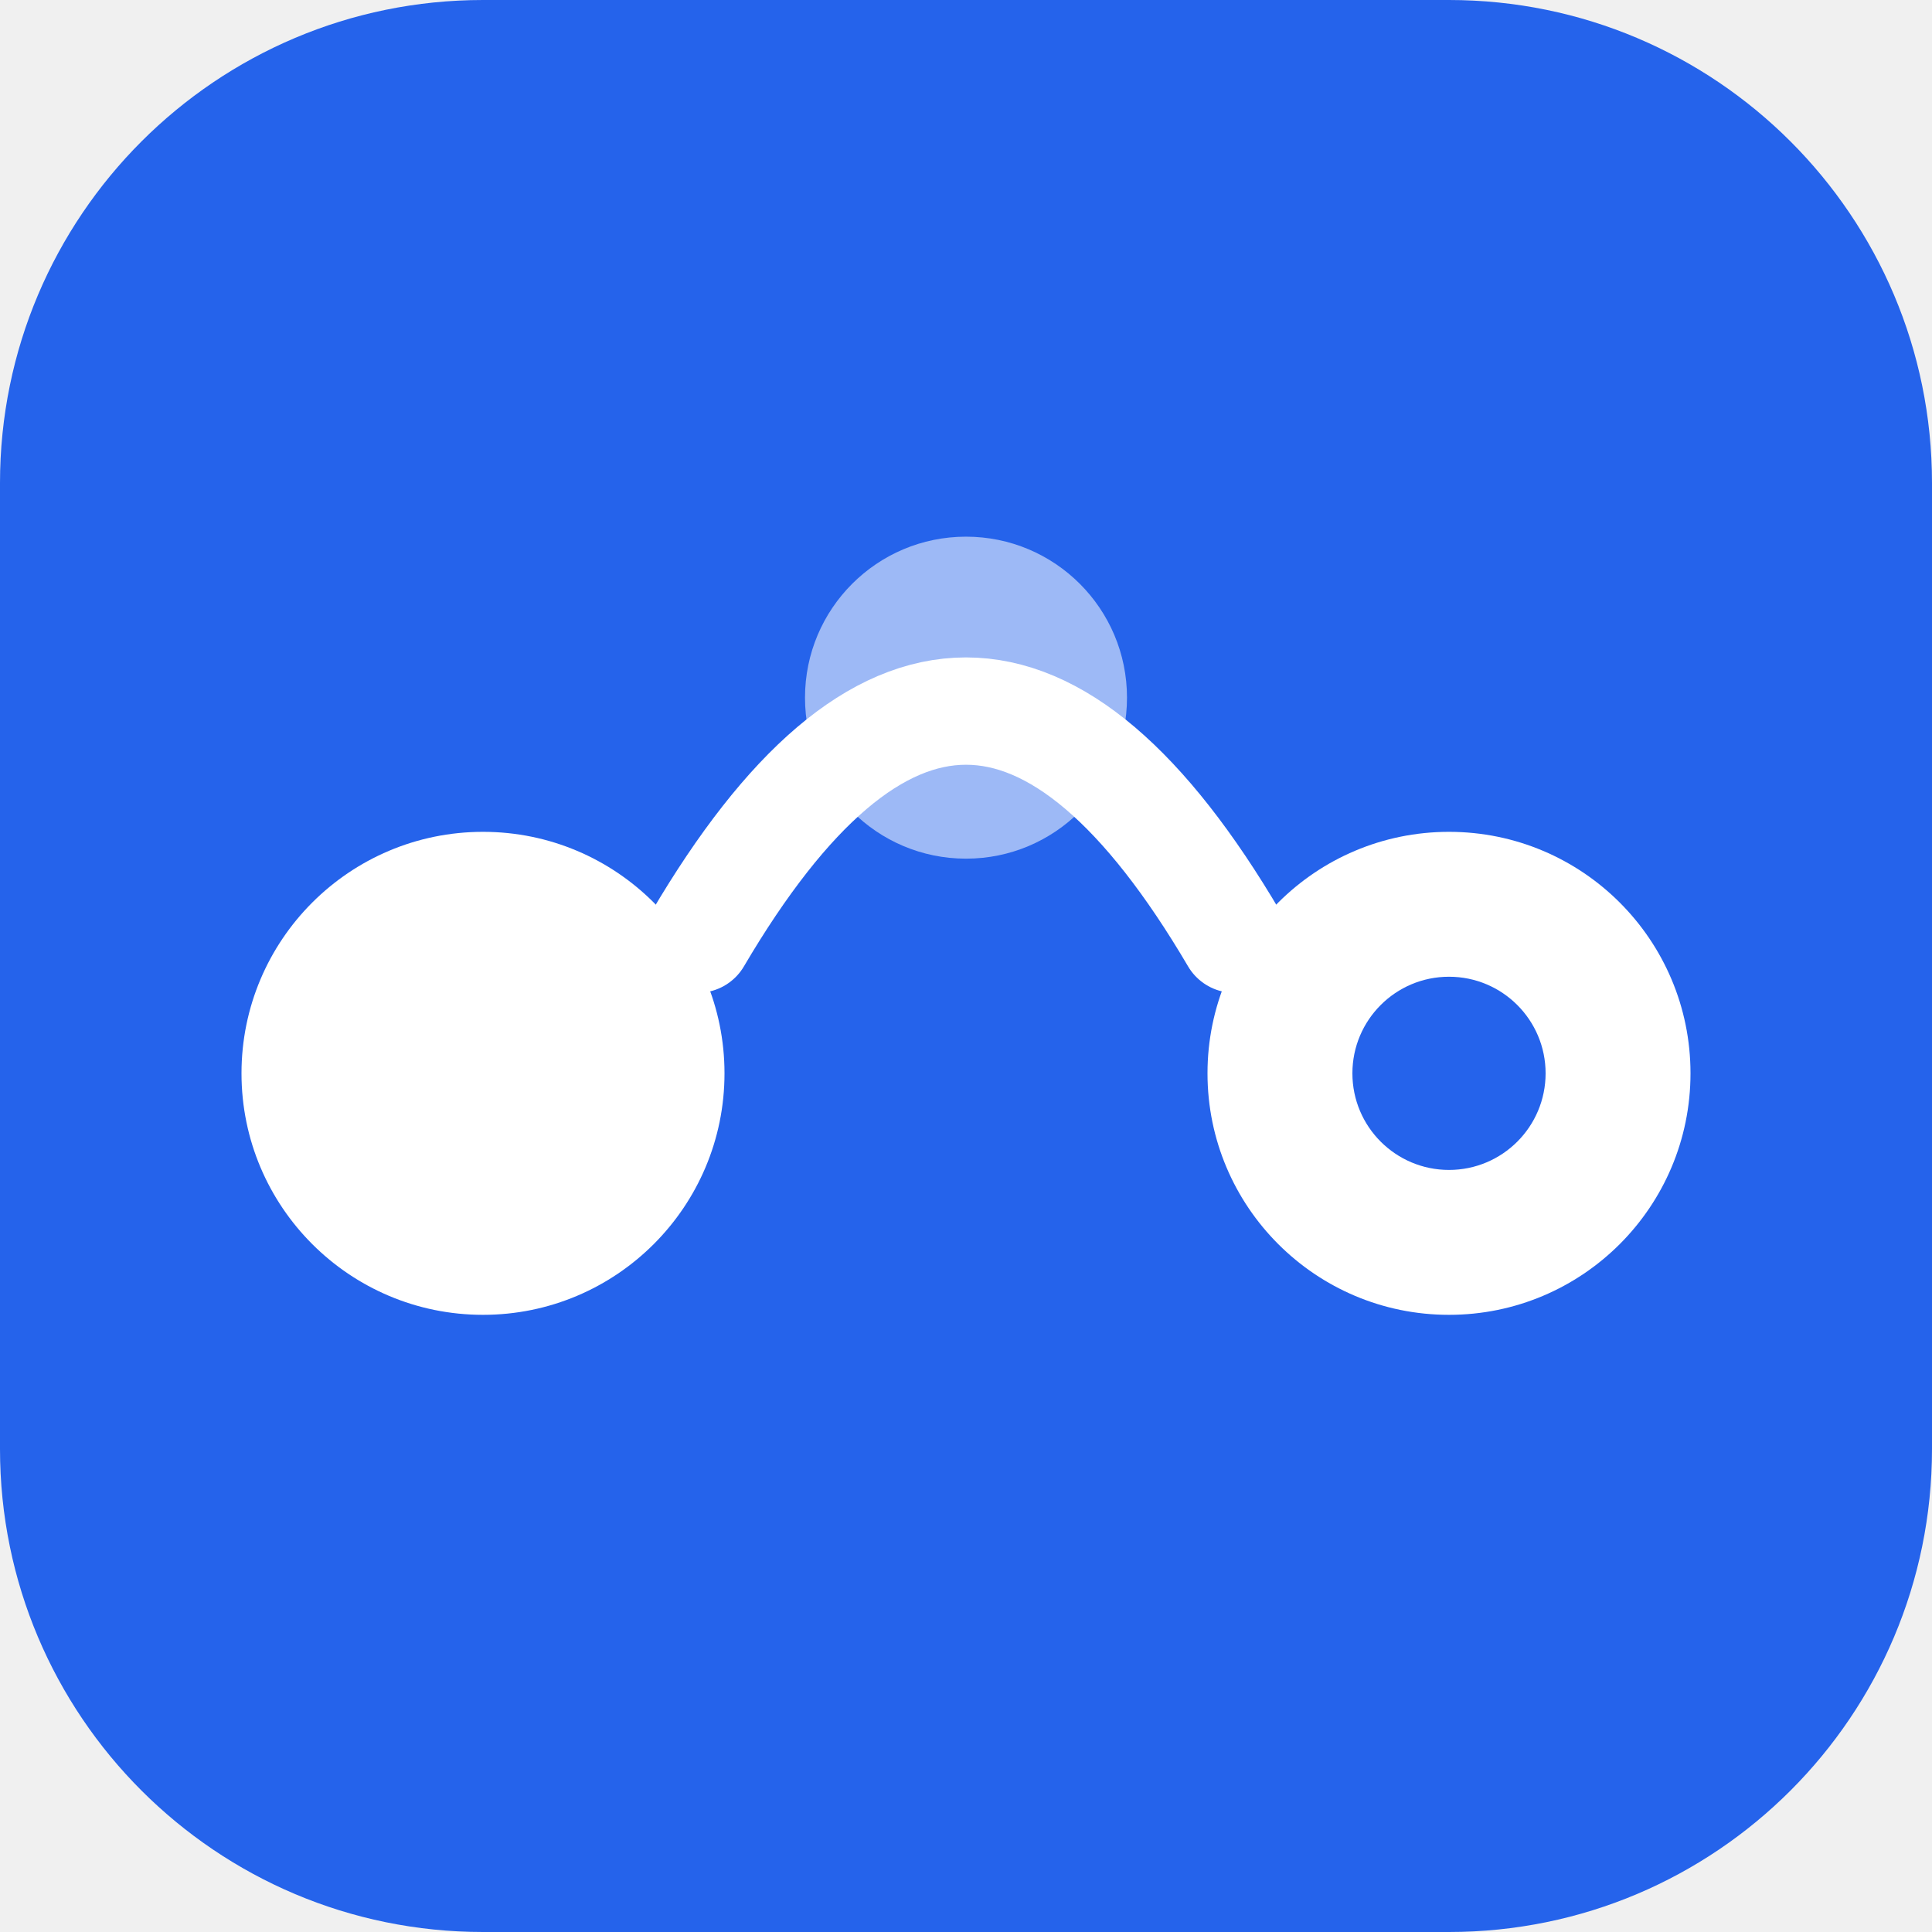
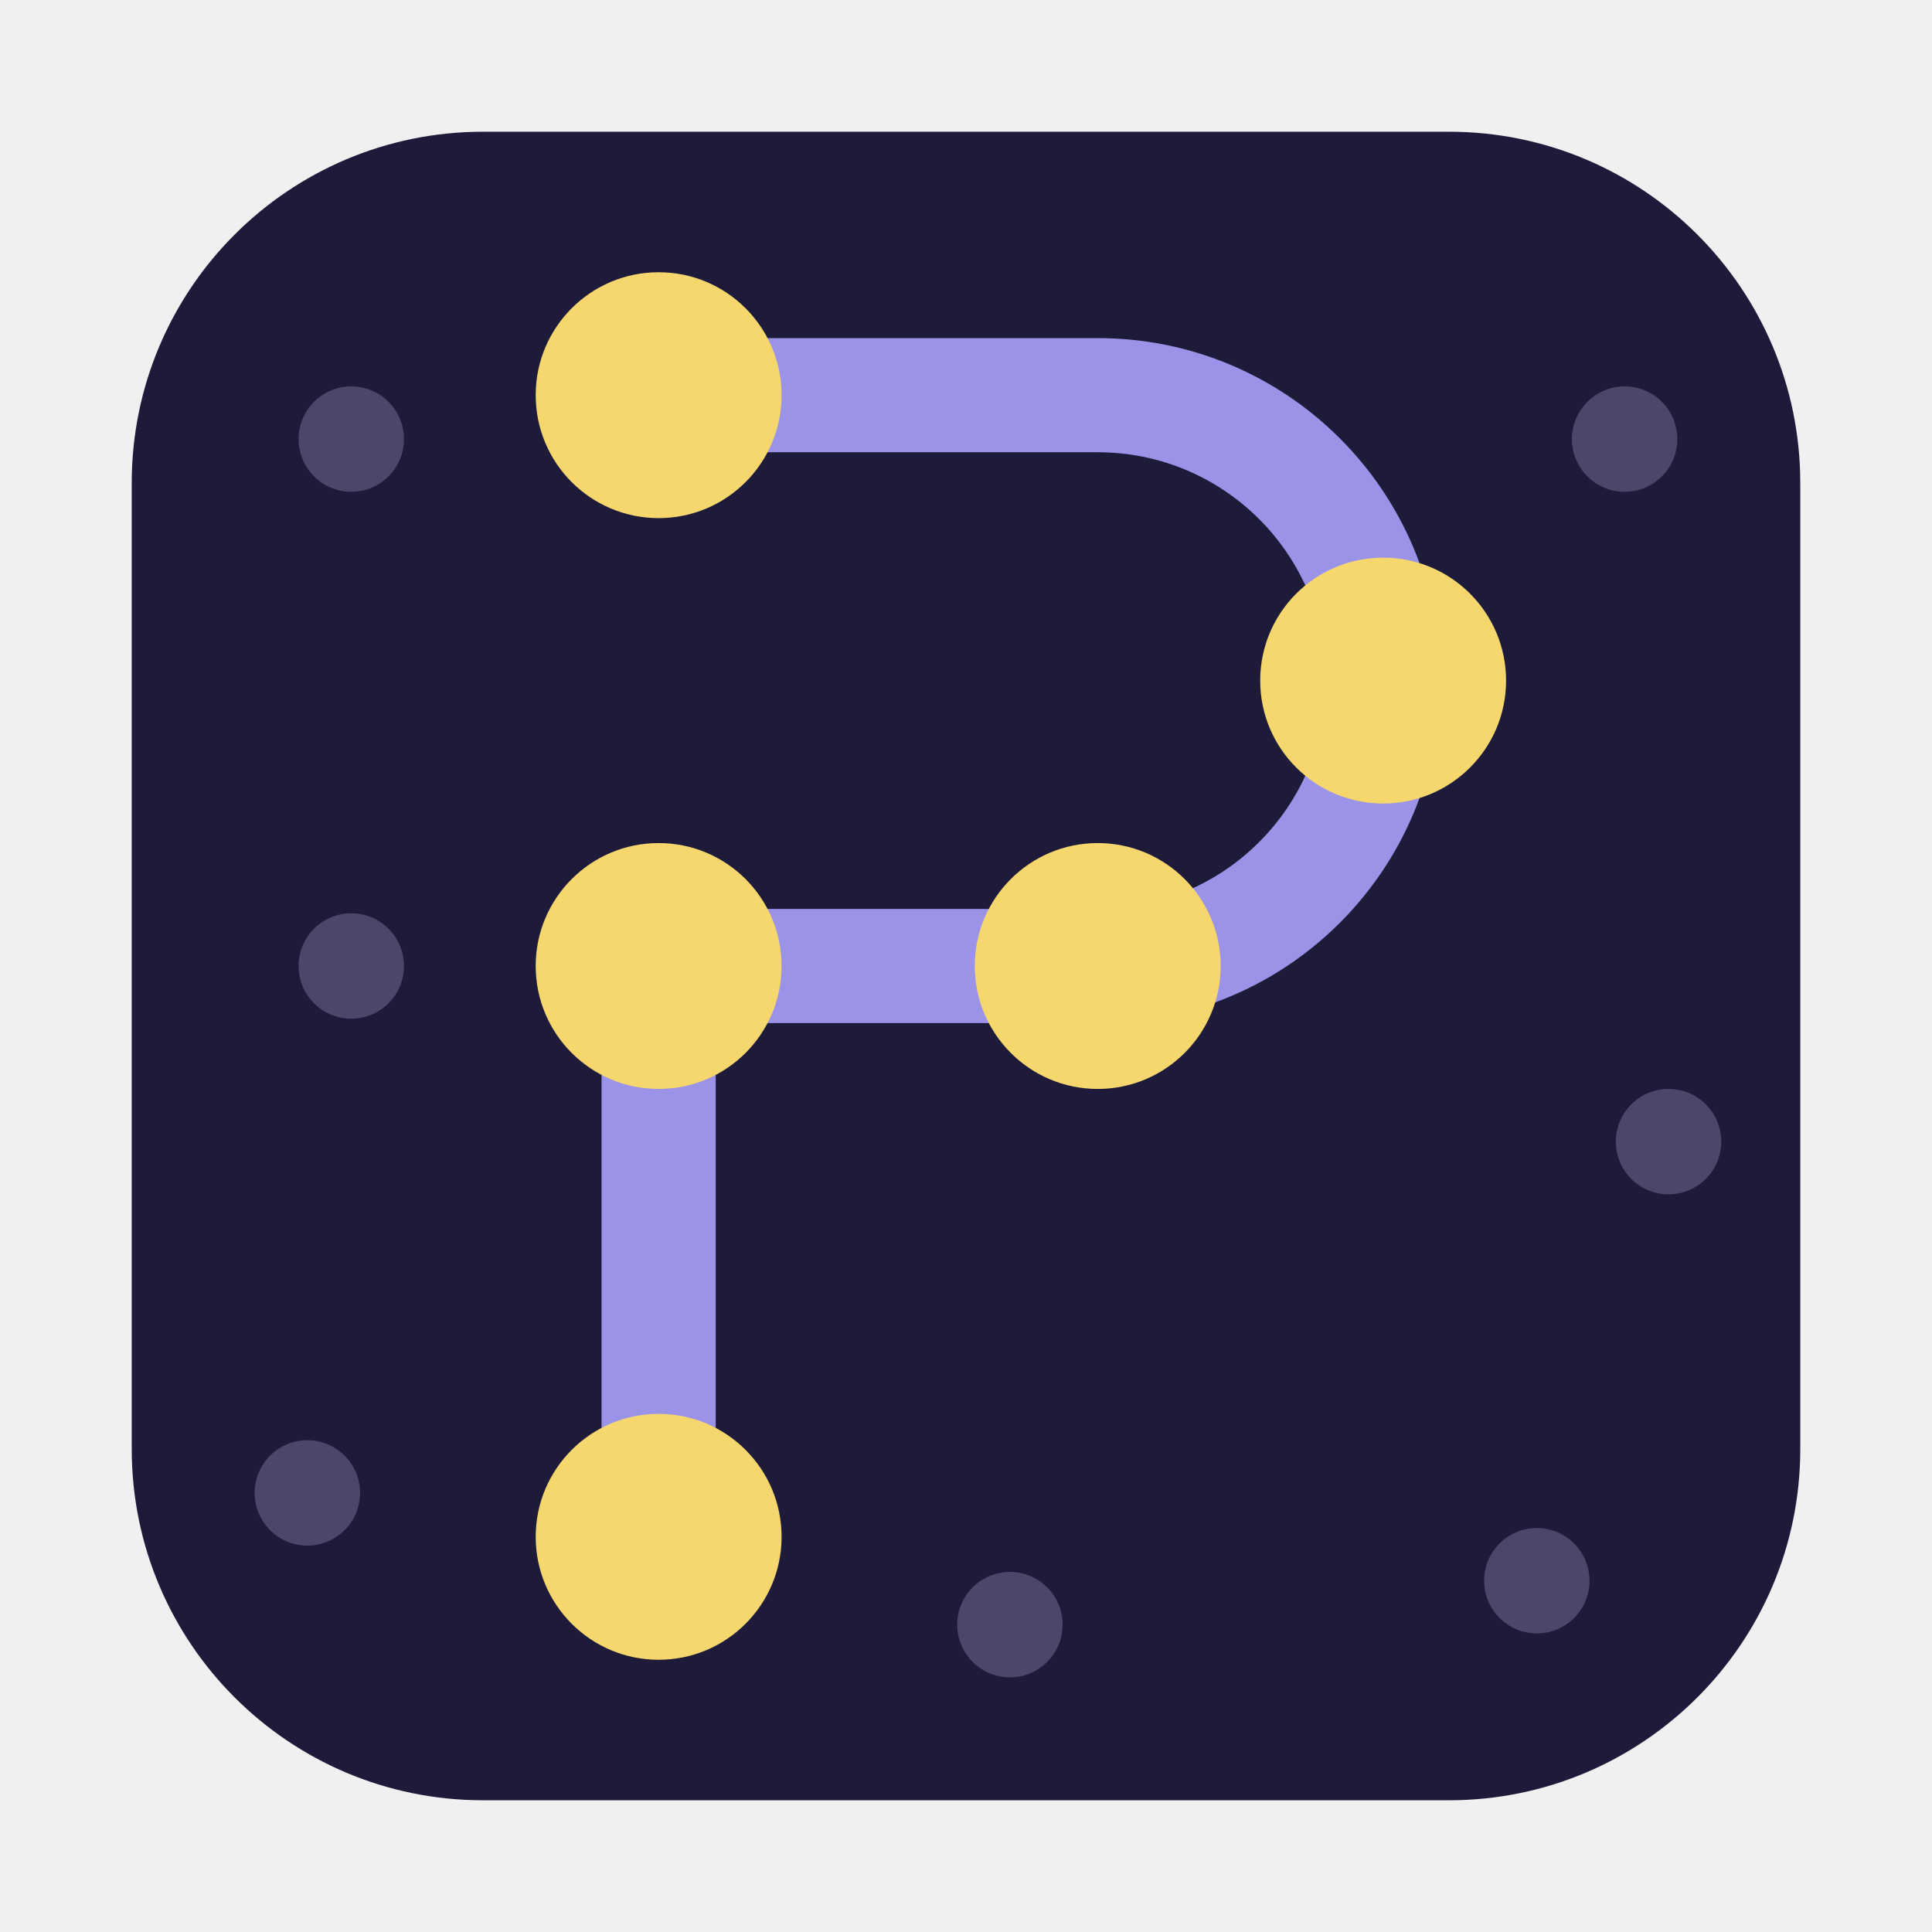
- <svg xmlns="http://www.w3.org/2000/svg" viewBox="0 0 36 36">
-   <rect width="36" height="36" rx="9" fill="#2563EB" />
-   <circle cx="9" cy="20" r="4.5" fill="white" />
-   <circle cx="18" cy="13" r="3" fill="white" fill-opacity="0.55" />
-   <circle cx="27" cy="20" r="4.5" fill="white" />
-   <circle cx="27" cy="20" r="1.8" fill="#2563EB" />
-   <path d="M13 17.5 Q18 9 23 17.5" stroke="white" stroke-width="2" stroke-linecap="round" fill="none" />
+ <svg xmlns="http://www.w3.org/2000/svg" viewBox="0 0 44 44">
+   <rect x="3" y="3" width="38" height="38" rx="8" fill="#1E1B3A" />
+   <circle cx="8" cy="10" r="1.2" fill="#B8B0D9" opacity="0.3" />
+   <circle cx="37" cy="10" r="1.2" fill="#B8B0D9" opacity="0.3" />
+   <circle cx="8" cy="22" r="1.2" fill="#B8B0D9" opacity="0.3" />
+   <circle cx="38" cy="26" r="1.2" fill="#B8B0D9" opacity="0.3" />
+   <circle cx="23" cy="37" r="1.2" fill="#B8B0D9" opacity="0.3" />
+   <circle cx="35" cy="36" r="1.2" fill="#B8B0D9" opacity="0.3" />
+   <circle cx="7" cy="34" r="1.2" fill="#B8B0D9" opacity="0.3" />
+   <line x1="15" y1="35" x2="15" y2="22" stroke="#9B93E8" stroke-width="2.6" stroke-linecap="round" />
+   <path d="M 15 22 L 25 22 A 6.5 6.5 0 0 0 25 9 L 15 9" stroke="#9B93E8" stroke-width="2.6" fill="none" stroke-linecap="round" stroke-linejoin="round" />
+   <circle cx="15" cy="35" r="2.8" fill="#F5D76E" />
+   <circle cx="15" cy="22" r="2.8" fill="#F5D76E" />
+   <circle cx="15" cy="9" r="2.8" fill="#F5D76E" />
+   <circle cx="31.5" cy="15.5" r="2.8" fill="#F5D76E" />
+   <circle cx="25" cy="22" r="2.8" fill="#F5D76E" />
</svg>
